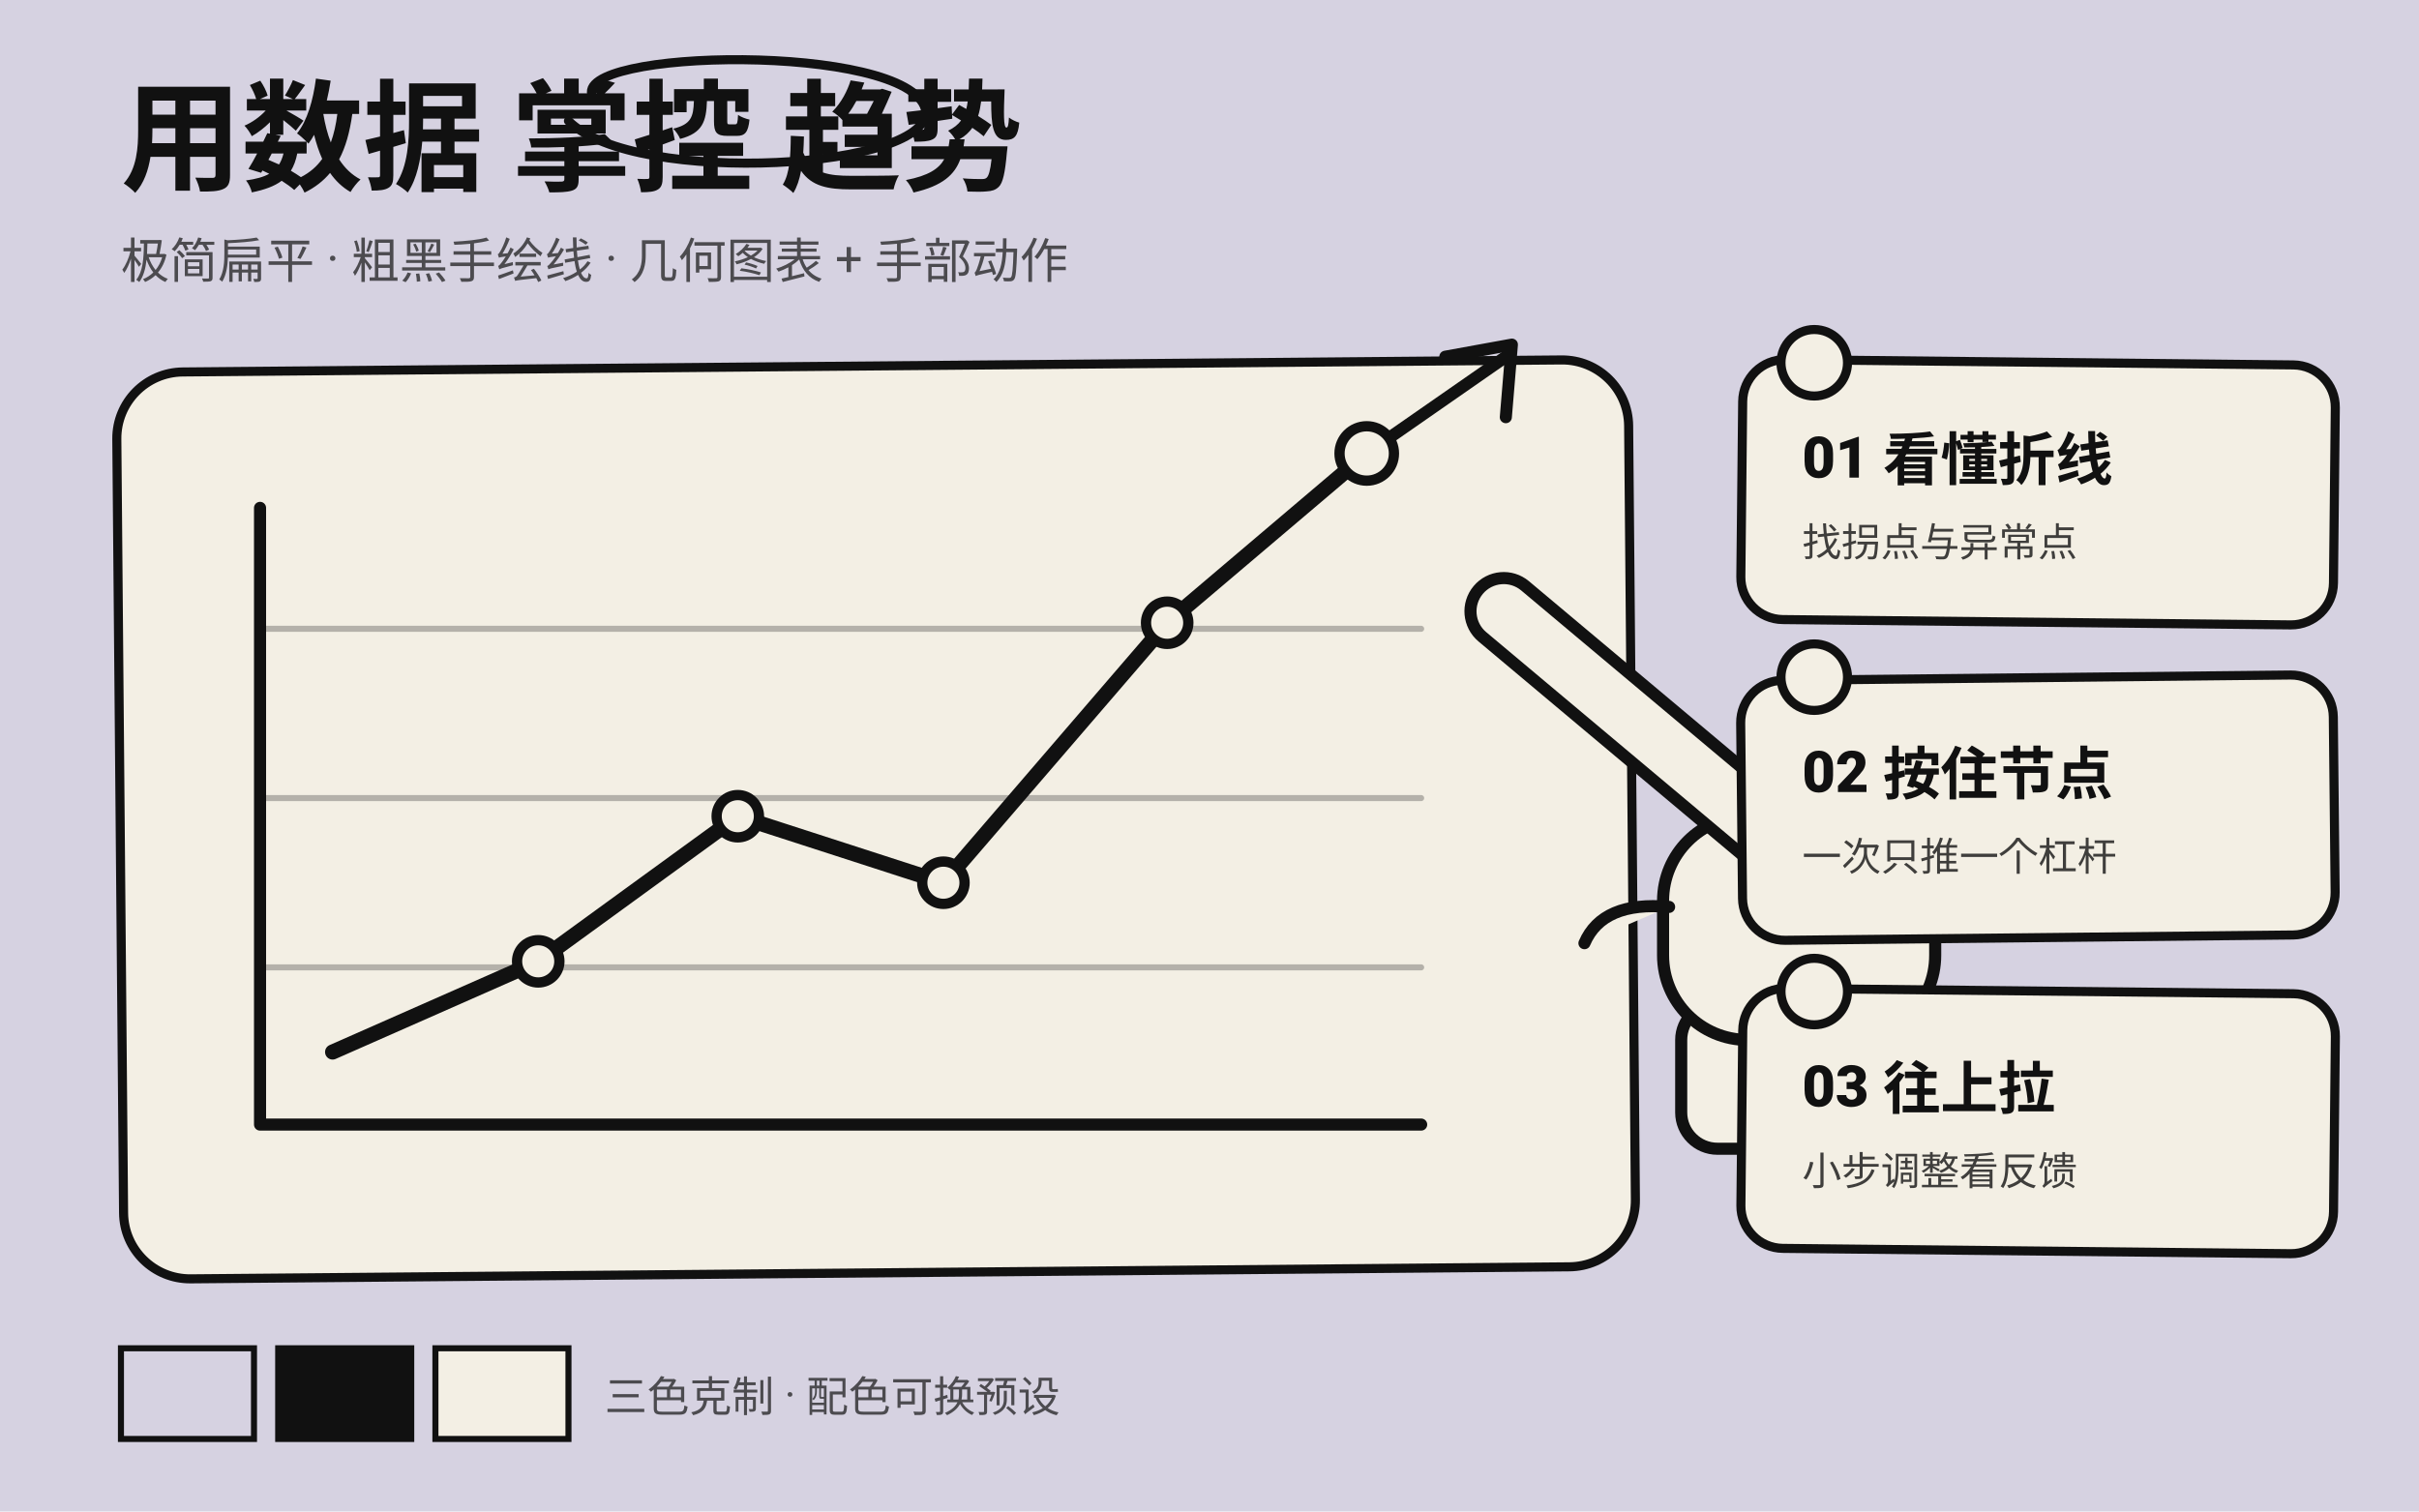
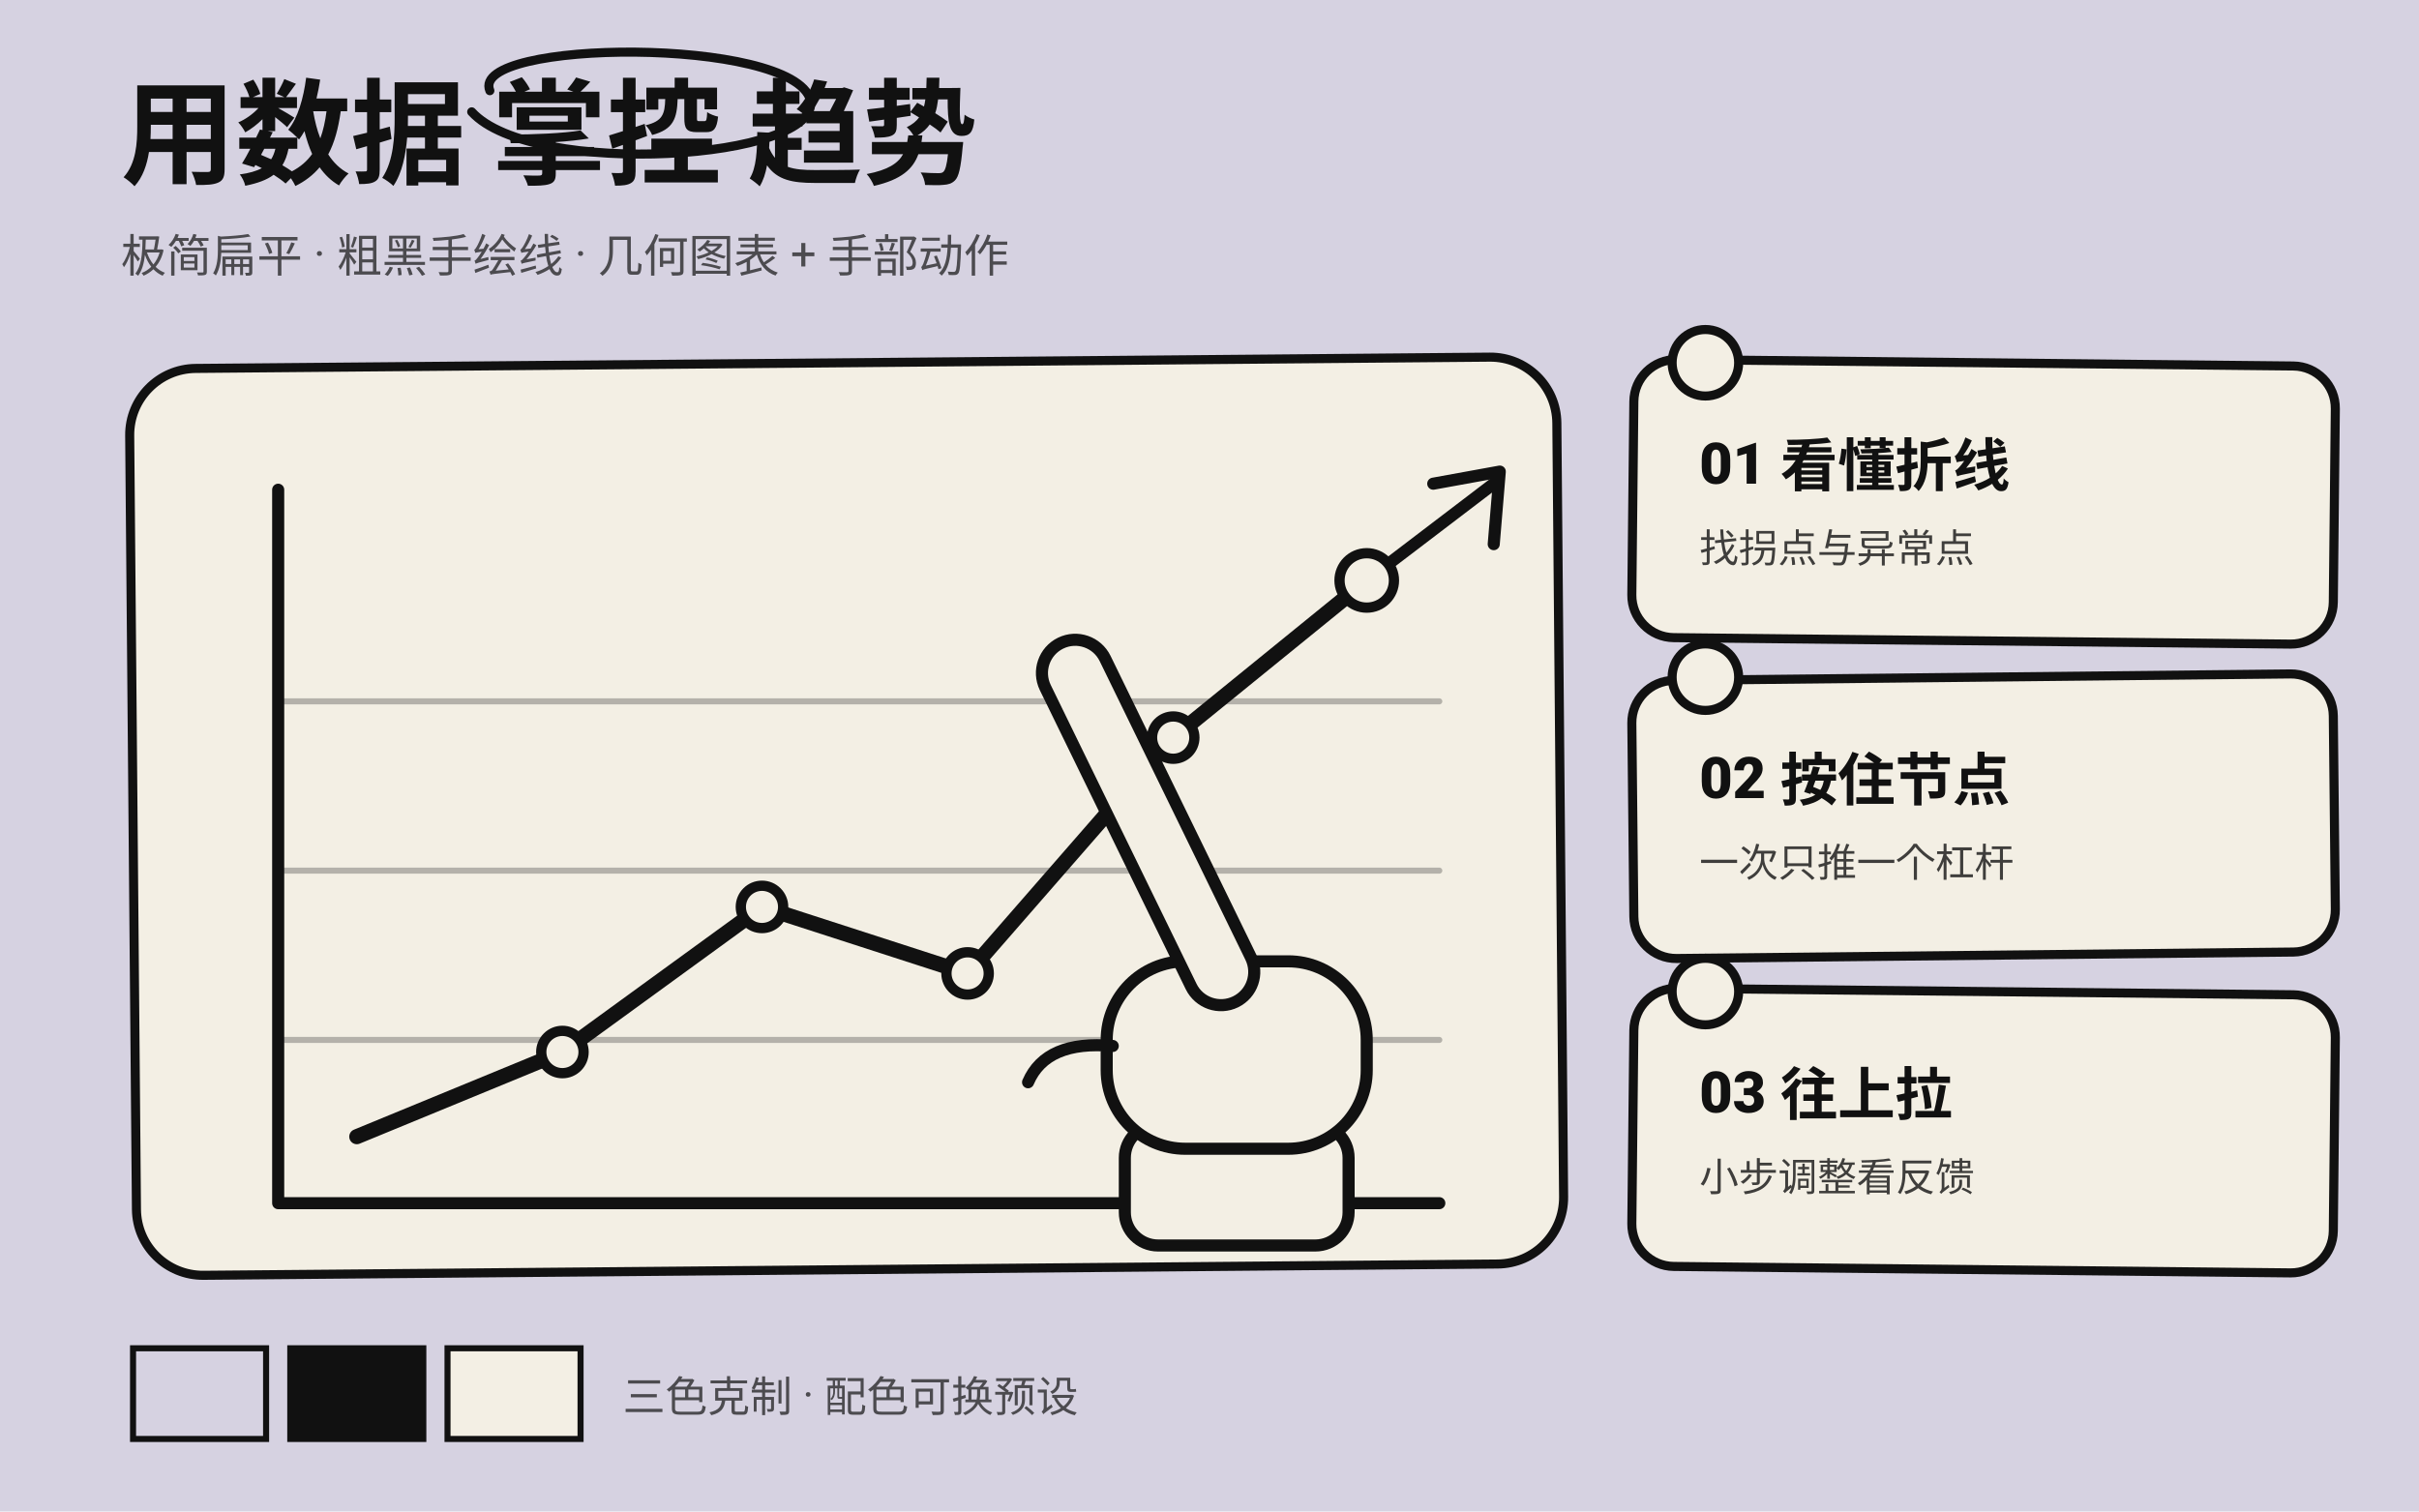
<svg xmlns="http://www.w3.org/2000/svg" viewBox="0 0 800 500" font-family="-apple-system,Segoe UI,Roboto,sans-serif">
  <rect width="800" height="500" fill="#D6D2E1" />
-   <text x="40" y="60" fill="#111111" font-size="40" font-weight="800">用数据 掌控 趋势</text>
-   <path d="M196 32 C188 16 300 14 306 36 C310 56 210 62 188 40" fill="none" stroke="#111" stroke-width="3" stroke-linecap="round" />
-   <text x="40" y="92" fill="#111" opacity="0.7" font-size="16">极简扁平 · 粗黑手绘线 · 几何图表 + 手部动作</text>
-   <g transform="rotate(-0.5 410 300)">
-     <rect x="40" y="120" width="500" height="300" rx="22" fill="#F3EFE4" stroke="#111" stroke-width="3" />
+   <text x="40" y="58" fill="#111111" font-size="38" font-weight="800">用数据 掌控 趋势</text>
+   <path d="M162 30 C155 13 262 12 268 33 C272 53 176 59 156 37" fill="none" stroke="#111" stroke-width="3" stroke-linecap="round" />
+   <text x="40" y="90" fill="#111" opacity="0.7" font-size="15">极简扁平 · 粗黑手绘线 · 几何图表 + 手部动作</text>
+   <g transform="rotate(-0.5 280 270)">
+     <rect x="44" y="120" width="472" height="300" rx="22" fill="#F3EFE4" stroke="#111" stroke-width="3" />
  </g>
  <g fill="none" stroke="#111" stroke-linecap="round" stroke-linejoin="round">
-     <path d="M86 168 V372 H470" stroke-width="4" />
+     <path d="M92 162 V398 H476" stroke-width="4" />
    <g stroke-width="2" opacity="0.28">
-       <path d="M86 320 H470" />
-       <path d="M86 264 H470" />
-       <path d="M86 208 H470" />
+       <path d="M92 344 H476" />
+       <path d="M92 288 H476" />
+       <path d="M92 232 H476" />
    </g>
-     <path d="M110 348 L178 318 L244 270 L312 292 L386 206 L452 150" stroke-width="5" />
-     <path d="M452 150 L498 118" stroke-width="4" />
-     <path d="M478 118 L500 114 L498 138" stroke-width="4" />
+     <path d="M118 376 L186 348 L252 300 L320 322 L388 244 L452 192" stroke-width="5" />
+     <path d="M452 192 L494 160" stroke-width="4" />
+     <path d="M474 160 L496 156 L494 180" stroke-width="4" />
  </g>
  <g stroke="#111" stroke-width="3.4">
-     <circle cx="178" cy="318" r="7" fill="#F3EFE4" />
-     <circle cx="244" cy="270" r="7" fill="#F3EFE4" />
-     <circle cx="312" cy="292" r="7" fill="#F3EFE4" />
-     <circle cx="386" cy="206" r="7" fill="#F3EFE4" />
-     <circle cx="452" cy="150" r="9" fill="#F3EFE4" />
+     <circle cx="186" cy="348" r="7" fill="#F3EFE4" />
+     <circle cx="252" cy="300" r="7" fill="#F3EFE4" />
+     <circle cx="320" cy="322" r="7" fill="#F3EFE4" />
+     <circle cx="388" cy="244" r="7" fill="#F3EFE4" />
+     <circle cx="452" cy="192" r="9" fill="#F3EFE4" />
  </g>
  <g stroke="#111" stroke-width="4" stroke-linejoin="round" stroke-linecap="round">
-     <rect x="556" y="332" width="78" height="48" rx="12" fill="#F3EFE4" />
-     <rect x="550" y="270" width="90" height="74" rx="28" fill="#F3EFE4" />
-     <path d="M552 300 q-22 -2 -28 12" fill="#F3EFE4" />
-     <g transform="translate(590,280) rotate(-50)">
-       <rect x="-11" y="-132" width="22" height="140" rx="11" fill="#F3EFE4" />
+     <rect x="372" y="372" width="74" height="40" rx="11" fill="#F3EFE4" />
+     <rect x="366" y="318" width="86" height="62" rx="26" fill="#F3EFE4" />
+     <path d="M368 346 q-22 -2 -28 12" fill="#F3EFE4" />
+     <g transform="translate(406,326) rotate(-26)">
+       <rect x="-11" y="-126" width="22" height="132" rx="11" fill="#F3EFE4" />
    </g>
  </g>
  <g>
-     <g transform="rotate(0.6 690 165)">
-       <rect x="576" y="120" width="196" height="86" rx="14" fill="#F3EFE4" stroke="#111" stroke-width="3" />
+     <g transform="rotate(0.6 656 166)">
+       <rect x="540" y="120" width="232" height="92" rx="14" fill="#F3EFE4" stroke="#111" stroke-width="3" />
    </g>
-     <circle cx="600" cy="120" r="11" fill="#F3EFE4" stroke="#111" stroke-width="3" />
-     <text x="596" y="158" fill="#111" font-size="19" font-weight="800">01 看懂折线</text>
-     <text x="596" y="184" fill="#111" opacity="0.8" font-size="13">找拐点与异常点</text>
-     <g transform="rotate(-0.6 690 270)">
-       <rect x="576" y="224" width="196" height="86" rx="14" fill="#F3EFE4" stroke="#111" stroke-width="3" />
+     <circle cx="564" cy="120" r="11" fill="#F3EFE4" stroke="#111" stroke-width="3" />
+     <text x="562" y="160" fill="#111" font-size="19" font-weight="800">01 看懂折线</text>
+     <text x="562" y="186" fill="#111" opacity="0.8" font-size="13">找拐点与异常点</text>
+     <g transform="rotate(-0.6 656 270)">
+       <rect x="540" y="224" width="232" height="92" rx="14" fill="#F3EFE4" stroke="#111" stroke-width="3" />
    </g>
-     <circle cx="600" cy="224" r="11" fill="#F3EFE4" stroke="#111" stroke-width="3" />
-     <text x="596" y="262" fill="#111" font-size="19" font-weight="800">02 按住节点</text>
-     <text x="596" y="288" fill="#111" opacity="0.8" font-size="13">一次只推一个杠杆</text>
-     <g transform="rotate(0.6 690 375)">
-       <rect x="576" y="328" width="196" height="86" rx="14" fill="#F3EFE4" stroke="#111" stroke-width="3" />
+     <circle cx="564" cy="224" r="11" fill="#F3EFE4" stroke="#111" stroke-width="3" />
+     <text x="562" y="264" fill="#111" font-size="19" font-weight="800">02 按住节点</text>
+     <text x="562" y="290" fill="#111" opacity="0.8" font-size="13">一次只推一个杠杆</text>
+     <g transform="rotate(0.6 656 374)">
+       <rect x="540" y="328" width="232" height="92" rx="14" fill="#F3EFE4" stroke="#111" stroke-width="3" />
    </g>
-     <circle cx="600" cy="328" r="11" fill="#F3EFE4" stroke="#111" stroke-width="3" />
-     <text x="596" y="366" fill="#111" font-size="19" font-weight="800">03 往上拉</text>
-     <text x="596" y="392" fill="#111" opacity="0.8" font-size="13">小步调整看反馈</text>
+     <circle cx="564" cy="328" r="11" fill="#F3EFE4" stroke="#111" stroke-width="3" />
+     <text x="562" y="368" fill="#111" font-size="19" font-weight="800">03 往上拉</text>
+     <text x="562" y="394" fill="#111" opacity="0.8" font-size="13">小步调整看反馈</text>
  </g>
  <g stroke="#111" stroke-width="2">
-     <rect x="40" y="446" width="44" height="30" fill="#D6D2E1" />
-     <rect x="92" y="446" width="44" height="30" fill="#111111" />
-     <rect x="144" y="446" width="44" height="30" fill="#F3EFE4" />
+     <rect x="44" y="446" width="44" height="30" fill="#D6D2E1" />
+     <rect x="96" y="446" width="44" height="30" fill="#111111" />
+     <rect x="148" y="446" width="44" height="30" fill="#F3EFE4" />
  </g>
-   <text x="200" y="467" fill="#111" opacity="0.7" font-size="14">三色克制 · 配色可换预设</text>
+   <text x="206" y="467" fill="#111" opacity="0.7" font-size="14">三色克制 · 配色可换预设</text>
</svg>
